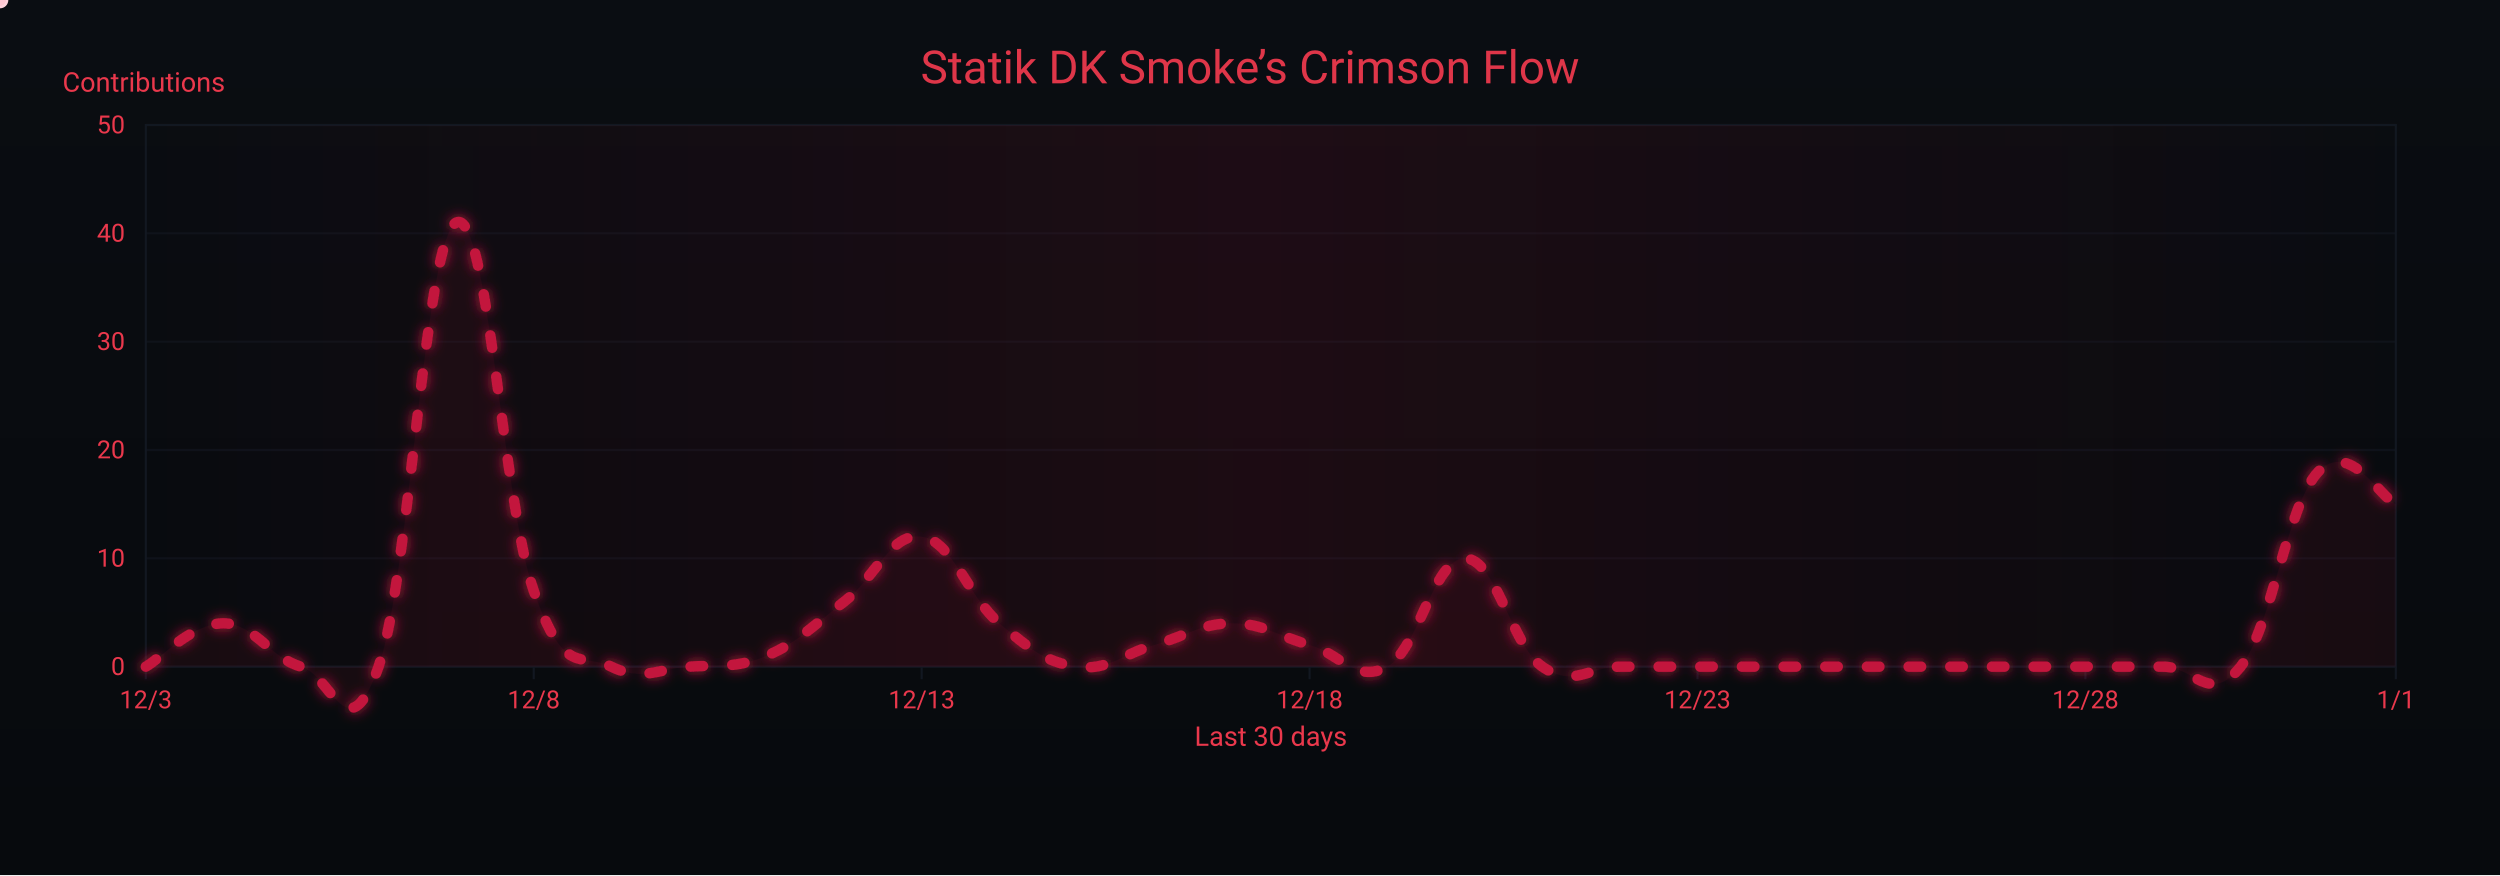
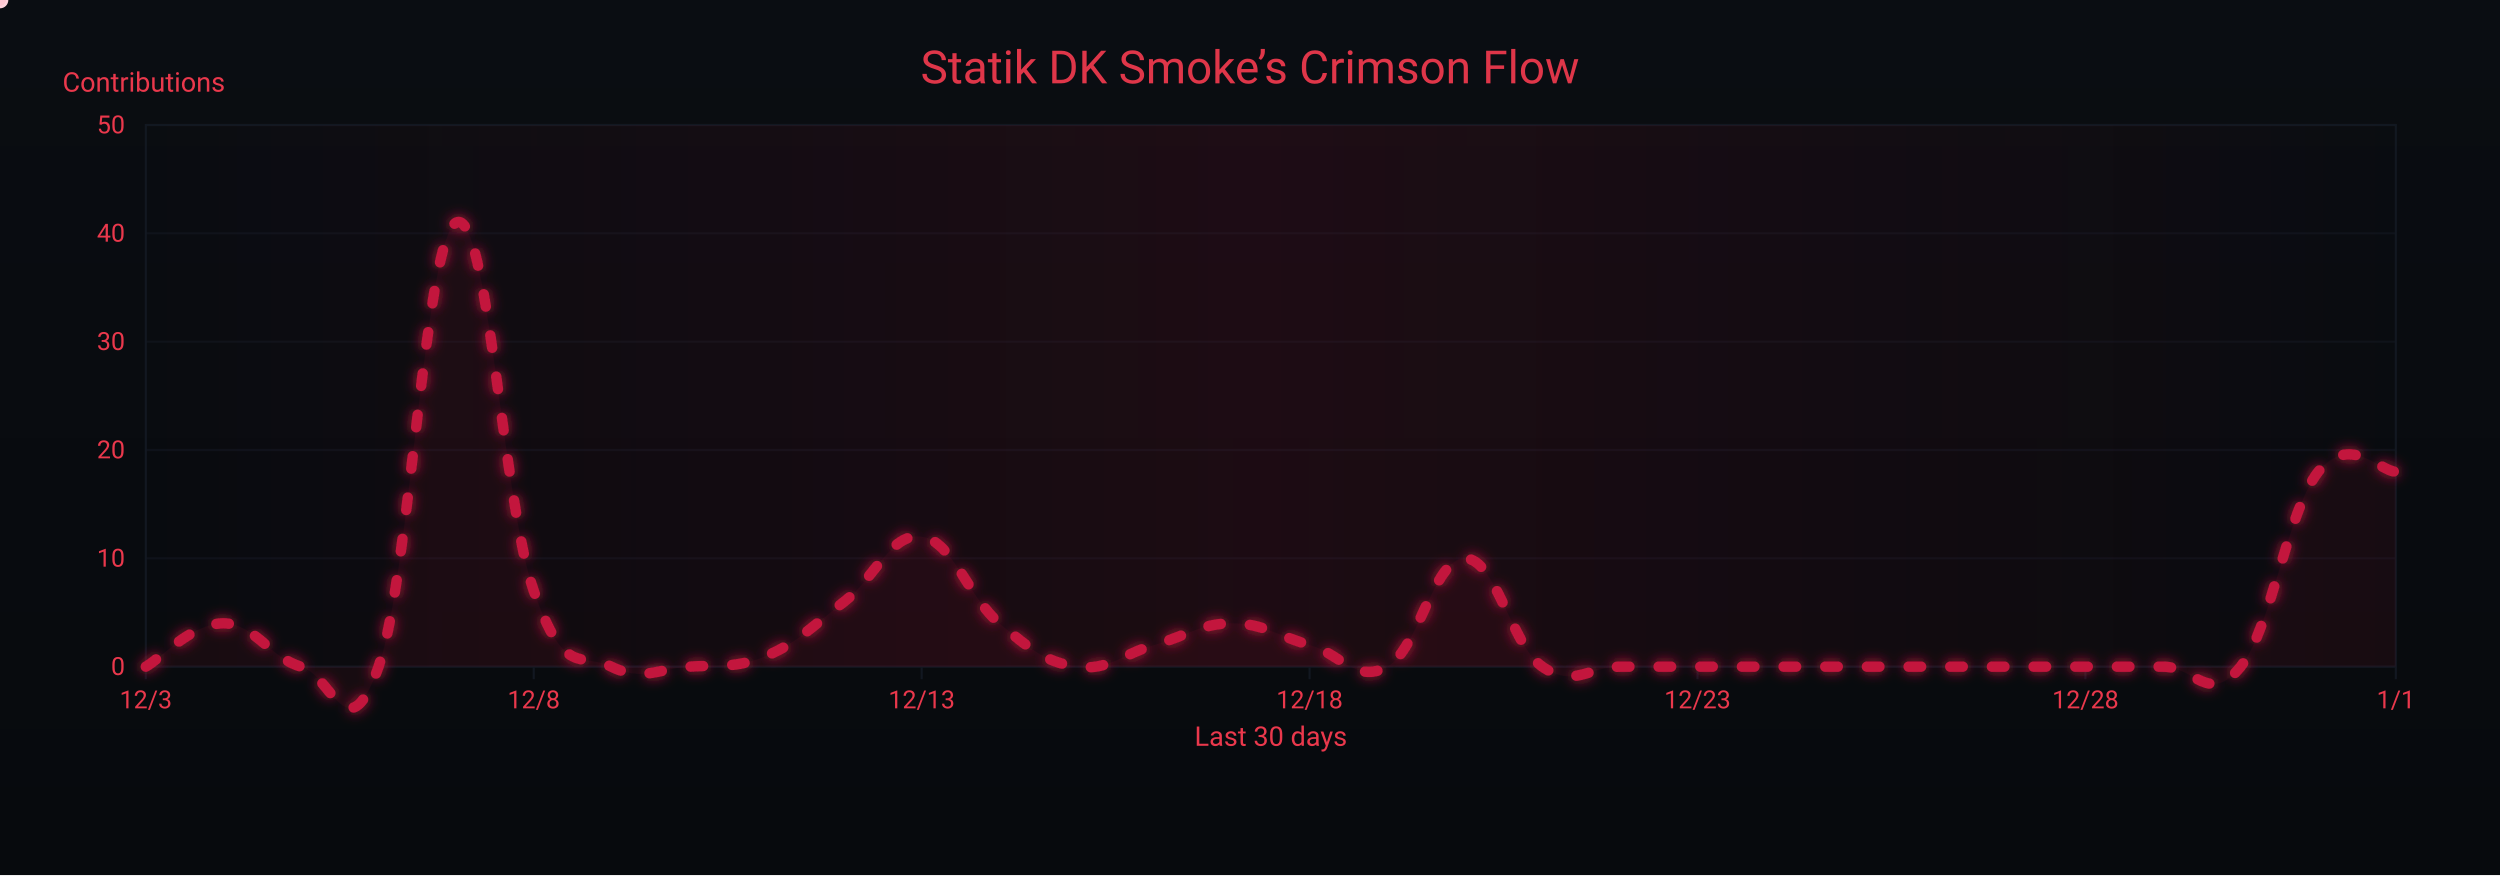
<svg xmlns="http://www.w3.org/2000/svg" width="1200" height="420" viewBox="0 0 1200 420" role="img" aria-label="Crimson Flow Graph">
  <defs>
    <linearGradient id="bgGrad" x1="0" y1="0" x2="0" y2="1">
      <stop offset="0%" stop-color="#0a0d12" />
      <stop offset="100%" stop-color="#070a0d" />
    </linearGradient>
    <filter id="glow">
      <feGaussianBlur stdDeviation="3" result="b1" />
      <feMerge>
        <feMergeNode in="b1" />
        <feMergeNode in="SourceGraphic" />
      </feMerge>
    </filter>
    <linearGradient id="sheen" x1="0" y1="0" x2="1" y2="0">
      <stop offset="0%" stop-color="#9b0e2a" stop-opacity="0" />
      <stop offset="50%" stop-color="#9b0e2a" stop-opacity=".14" />
      <stop offset="100%" stop-color="#9b0e2a" stop-opacity="0" />
      <animateTransform attributeName="gradientTransform" type="translate" from="-1 0" to="1 0" dur="9s" repeatCount="indefinite" />
    </linearGradient>
  </defs>
  <rect width="1200" height="420" fill="url(#bgGrad)" />
  <rect x="70" y="60" width="1080" height="260" fill="none" stroke="#121821" stroke-width="1" />
  <g font-family="ui-sans-serif,system-ui,-apple-system,Segoe UI,Roboto,Ubuntu,Arial" font-size="12">
    <path d="M70,320.0 H1150" stroke="#121821" stroke-width="1" opacity="0.6" />
    <text x="60" y="324.0" text-anchor="end" fill="#ea384c">0</text>
    <path d="M70,268.0 H1150" stroke="#121821" stroke-width="1" opacity="0.6" />
    <text x="60" y="272.0" text-anchor="end" fill="#ea384c">10</text>
    <path d="M70,216.0 H1150" stroke="#121821" stroke-width="1" opacity="0.6" />
    <text x="60" y="220.0" text-anchor="end" fill="#ea384c">20</text>
    <path d="M70,164.0 H1150" stroke="#121821" stroke-width="1" opacity="0.6" />
    <text x="60" y="168.0" text-anchor="end" fill="#ea384c">30</text>
    <path d="M70,112.0 H1150" stroke="#121821" stroke-width="1" opacity="0.6" />
    <text x="60" y="116.0" text-anchor="end" fill="#ea384c">40</text>
    <path d="M70,60.0 H1150" stroke="#121821" stroke-width="1" opacity="0.6" />
    <text x="60" y="64.0" text-anchor="end" fill="#ea384c">50</text>
    <text x="30" y="44" fill="#ea384c" font-size="13">Contributions</text>
  </g>
  <g font-family="ui-sans-serif,system-ui,-apple-system,Segoe UI,Roboto,Ubuntu,Arial" font-size="12">
    <path d="M70.0,320 V326" stroke="#121821" stroke-width="1" />
    <text x="70.0" y="340" text-anchor="middle" fill="#ea384c">12/3</text>
    <path d="M256.2,320 V326" stroke="#121821" stroke-width="1" />
    <text x="256.2" y="340" text-anchor="middle" fill="#ea384c">12/8</text>
    <path d="M442.4,320 V326" stroke="#121821" stroke-width="1" />
    <text x="442.4" y="340" text-anchor="middle" fill="#ea384c">12/13</text>
    <path d="M628.6,320 V326" stroke="#121821" stroke-width="1" />
    <text x="628.6" y="340" text-anchor="middle" fill="#ea384c">12/18</text>
    <path d="M814.8,320 V326" stroke="#121821" stroke-width="1" />
    <text x="814.8" y="340" text-anchor="middle" fill="#ea384c">12/23</text>
    <path d="M1001.0,320 V326" stroke="#121821" stroke-width="1" />
    <text x="1001.0" y="340" text-anchor="middle" fill="#ea384c">12/28</text>
    <path d="M1150.0,320 V326" stroke="#121821" stroke-width="1" />
    <text x="1150.0" y="340" text-anchor="middle" fill="#ea384c">1/1</text>
    <text x="610" y="358" text-anchor="middle" fill="#ea384c" font-size="13">Last 30 days</text>
  </g>
  <rect x="70" y="60" width="1080" height="260" fill="url(#sheen)" />
  <text x="600" y="40" text-anchor="middle" font-family="ui-sans-serif,system-ui,-apple-system,Segoe UI,Roboto,Ubuntu,Arial" font-size="22" fill="#ea384c" opacity=".95">Statik DK Smoke’s Crimson Flow</text>
-   <path d="M70.0,320.0 C77.4,315.8 92.3,299.2 107.2,299.2 C122.1,299.2 129.6,315.8 144.5,320.0 C159.4,324.2 166.8,362.6 181.7,320.0 C196.6,277.4 204.1,114.1 219.0,106.8 C233.9,99.5 241.3,241.0 256.2,283.6 C271.1,326.2 278.6,312.7 293.4,320.0 C308.3,327.3 315.8,321.0 330.7,320.0 C345.6,319.0 353.0,321.0 367.9,314.8 C382.8,308.6 390.3,300.2 405.2,288.8 C420.1,277.4 427.5,255.5 442.4,257.6 C457.3,259.7 464.8,286.7 479.7,299.2 C494.6,311.7 502.0,317.9 516.9,320.0 C531.8,322.1 539.2,313.8 554.1,309.6 C569.0,305.4 576.5,299.2 591.4,299.2 C606.3,299.2 613.7,305.4 628.6,309.6 C643.5,313.8 651.0,328.3 665.9,320.0 C680.8,311.7 688.2,268.0 703.1,268.0 C718.0,268.0 725.4,309.6 740.3,320.0 C755.2,330.4 762.7,320.0 777.6,320.0 C792.5,320.0 799.9,320.0 814.8,320.0 C829.7,320.0 837.2,320.0 852.1,320.0 C867.0,320.0 874.4,320.0 889.3,320.0 C904.2,320.0 911.7,320.0 926.6,320.0 C941.4,320.0 948.9,320.0 963.8,320.0 C978.7,320.0 986.1,320.0 1001.0,320.0 C1015.9,320.0 1023.4,320.0 1038.3,320.0 C1053.2,320.0 1060.6,338.7 1075.5,320.0 C1090.4,301.3 1097.9,242.0 1112.8,226.4 C1127.7,210.8 1142.6,238.9 1150.0,242.0 L 1150,320 L 70,320 Z" fill="#7a0f26" opacity=".13">
+   <path d="M70.0,320.0 C77.4,315.8 92.3,299.2 107.2,299.2 C122.1,299.2 129.6,315.8 144.5,320.0 C159.4,324.2 166.8,362.6 181.7,320.0 C196.6,277.4 204.1,114.1 219.0,106.8 C233.9,99.5 241.3,241.0 256.2,283.6 C271.1,326.2 278.6,312.7 293.4,320.0 C308.3,327.3 315.8,321.0 330.7,320.0 C345.6,319.0 353.0,321.0 367.9,314.8 C382.8,308.6 390.3,300.2 405.2,288.8 C420.1,277.4 427.5,255.5 442.4,257.6 C457.3,259.7 464.8,286.7 479.7,299.2 C494.6,311.7 502.0,317.9 516.9,320.0 C531.8,322.1 539.2,313.8 554.1,309.6 C569.0,305.4 576.5,299.2 591.4,299.2 C606.3,299.2 613.7,305.4 628.6,309.6 C643.5,313.8 651.0,328.3 665.9,320.0 C680.8,311.7 688.2,268.0 703.1,268.0 C718.0,268.0 725.4,309.6 740.3,320.0 C755.2,330.4 762.7,320.0 777.6,320.0 C792.5,320.0 799.9,320.0 814.8,320.0 C829.7,320.0 837.2,320.0 852.1,320.0 C867.0,320.0 874.4,320.0 889.3,320.0 C904.2,320.0 911.7,320.0 926.6,320.0 C941.4,320.0 948.9,320.0 963.8,320.0 C978.7,320.0 986.1,320.0 1001.0,320.0 C1015.9,320.0 1023.4,320.0 1038.3,320.0 C1053.2,320.0 1060.6,338.7 1075.5,320.0 C1090.4,301.3 1097.9,245.1 1112.8,226.4 C1127.7,207.7 1142.6,226.4 1150.0,226.4 L 1150,320 L 70,320 Z" fill="#7a0f26" opacity=".13">
    <animate attributeName="opacity" values=".10;.17;.10" dur="6s" repeatCount="indefinite" />
  </path>
-   <path id="curve" d="M70.0,320.0 C77.4,315.8 92.3,299.2 107.2,299.2 C122.1,299.2 129.6,315.8 144.5,320.0 C159.4,324.2 166.8,362.6 181.7,320.0 C196.6,277.4 204.1,114.1 219.0,106.8 C233.9,99.5 241.3,241.0 256.2,283.6 C271.1,326.2 278.6,312.7 293.4,320.0 C308.3,327.3 315.8,321.0 330.7,320.0 C345.6,319.0 353.0,321.0 367.9,314.8 C382.8,308.6 390.3,300.2 405.2,288.8 C420.1,277.4 427.5,255.5 442.4,257.6 C457.3,259.7 464.8,286.7 479.7,299.2 C494.6,311.7 502.0,317.9 516.9,320.0 C531.8,322.1 539.2,313.8 554.1,309.6 C569.0,305.4 576.5,299.2 591.4,299.2 C606.3,299.2 613.7,305.4 628.6,309.6 C643.5,313.8 651.0,328.3 665.9,320.0 C680.8,311.7 688.2,268.0 703.1,268.0 C718.0,268.0 725.4,309.6 740.3,320.0 C755.2,330.4 762.7,320.0 777.6,320.0 C792.5,320.0 799.9,320.0 814.8,320.0 C829.7,320.0 837.2,320.0 852.1,320.0 C867.0,320.0 874.4,320.0 889.3,320.0 C904.2,320.0 911.7,320.0 926.6,320.0 C941.4,320.0 948.9,320.0 963.8,320.0 C978.7,320.0 986.1,320.0 1001.0,320.0 C1015.9,320.0 1023.4,320.0 1038.3,320.0 C1053.2,320.0 1060.6,338.7 1075.5,320.0 C1090.4,301.3 1097.9,242.0 1112.8,226.4 C1127.7,210.8 1142.6,238.9 1150.0,242.0" fill="none" stroke="#c3193d" stroke-width="5" stroke-linecap="round" stroke-linejoin="round" stroke-dasharray="6 14" filter="url(#glow)">
+   <path id="curve" d="M70.0,320.0 C77.4,315.8 92.3,299.2 107.2,299.2 C122.1,299.2 129.6,315.8 144.5,320.0 C159.4,324.2 166.8,362.6 181.7,320.0 C196.6,277.4 204.1,114.1 219.0,106.8 C233.9,99.5 241.3,241.0 256.2,283.6 C271.1,326.2 278.6,312.7 293.4,320.0 C308.3,327.3 315.8,321.0 330.7,320.0 C345.6,319.0 353.0,321.0 367.9,314.8 C382.8,308.6 390.3,300.2 405.2,288.8 C420.1,277.4 427.5,255.5 442.4,257.6 C457.3,259.7 464.8,286.7 479.7,299.2 C494.6,311.7 502.0,317.9 516.9,320.0 C531.8,322.1 539.2,313.8 554.1,309.6 C569.0,305.4 576.5,299.2 591.4,299.2 C606.3,299.2 613.7,305.4 628.6,309.6 C643.5,313.8 651.0,328.3 665.9,320.0 C680.8,311.7 688.2,268.0 703.1,268.0 C718.0,268.0 725.4,309.6 740.3,320.0 C755.2,330.4 762.7,320.0 777.6,320.0 C792.5,320.0 799.9,320.0 814.8,320.0 C829.7,320.0 837.2,320.0 852.1,320.0 C867.0,320.0 874.4,320.0 889.3,320.0 C904.2,320.0 911.7,320.0 926.6,320.0 C941.4,320.0 948.9,320.0 963.8,320.0 C978.7,320.0 986.1,320.0 1001.0,320.0 C1015.9,320.0 1023.4,320.0 1038.3,320.0 C1053.2,320.0 1060.6,338.7 1075.5,320.0 C1090.4,301.3 1097.9,245.1 1112.8,226.4 C1127.7,207.7 1142.6,226.4 1150.0,226.4" fill="none" stroke="#c3193d" stroke-width="5" stroke-linecap="round" stroke-linejoin="round" stroke-dasharray="6 14" filter="url(#glow)">
    <animate attributeName="stroke-dashoffset" values="0;-220" dur="4.8s" repeatCount="indefinite" />
  </path>
  <g fill="#ffd1db">
    <circle r="4">
      <animateMotion dur="7s" rotate="auto" repeatCount="indefinite">
        <mpath href="#curve" />
      </animateMotion>
      <animate attributeName="opacity" values="1;.3;1" dur="2.2s" repeatCount="indefinite" />
    </circle>
    <circle r="3" fill="#ffffff">
      <animateMotion dur="8.2s" begin="1s" rotate="auto" repeatCount="indefinite">
        <mpath href="#curve" />
      </animateMotion>
      <animate attributeName="opacity" values=".7;.2;.7" dur="2.4s" repeatCount="indefinite" />
    </circle>
    <circle r="3" fill="#ffc7d3">
      <animateMotion dur="6s" begin="2s" rotate="auto" repeatCount="indefinite">
        <mpath href="#curve" />
      </animateMotion>
      <animate attributeName="opacity" values=".8;.3;.8" dur="2s" repeatCount="indefinite" />
    </circle>
  </g>
</svg>
